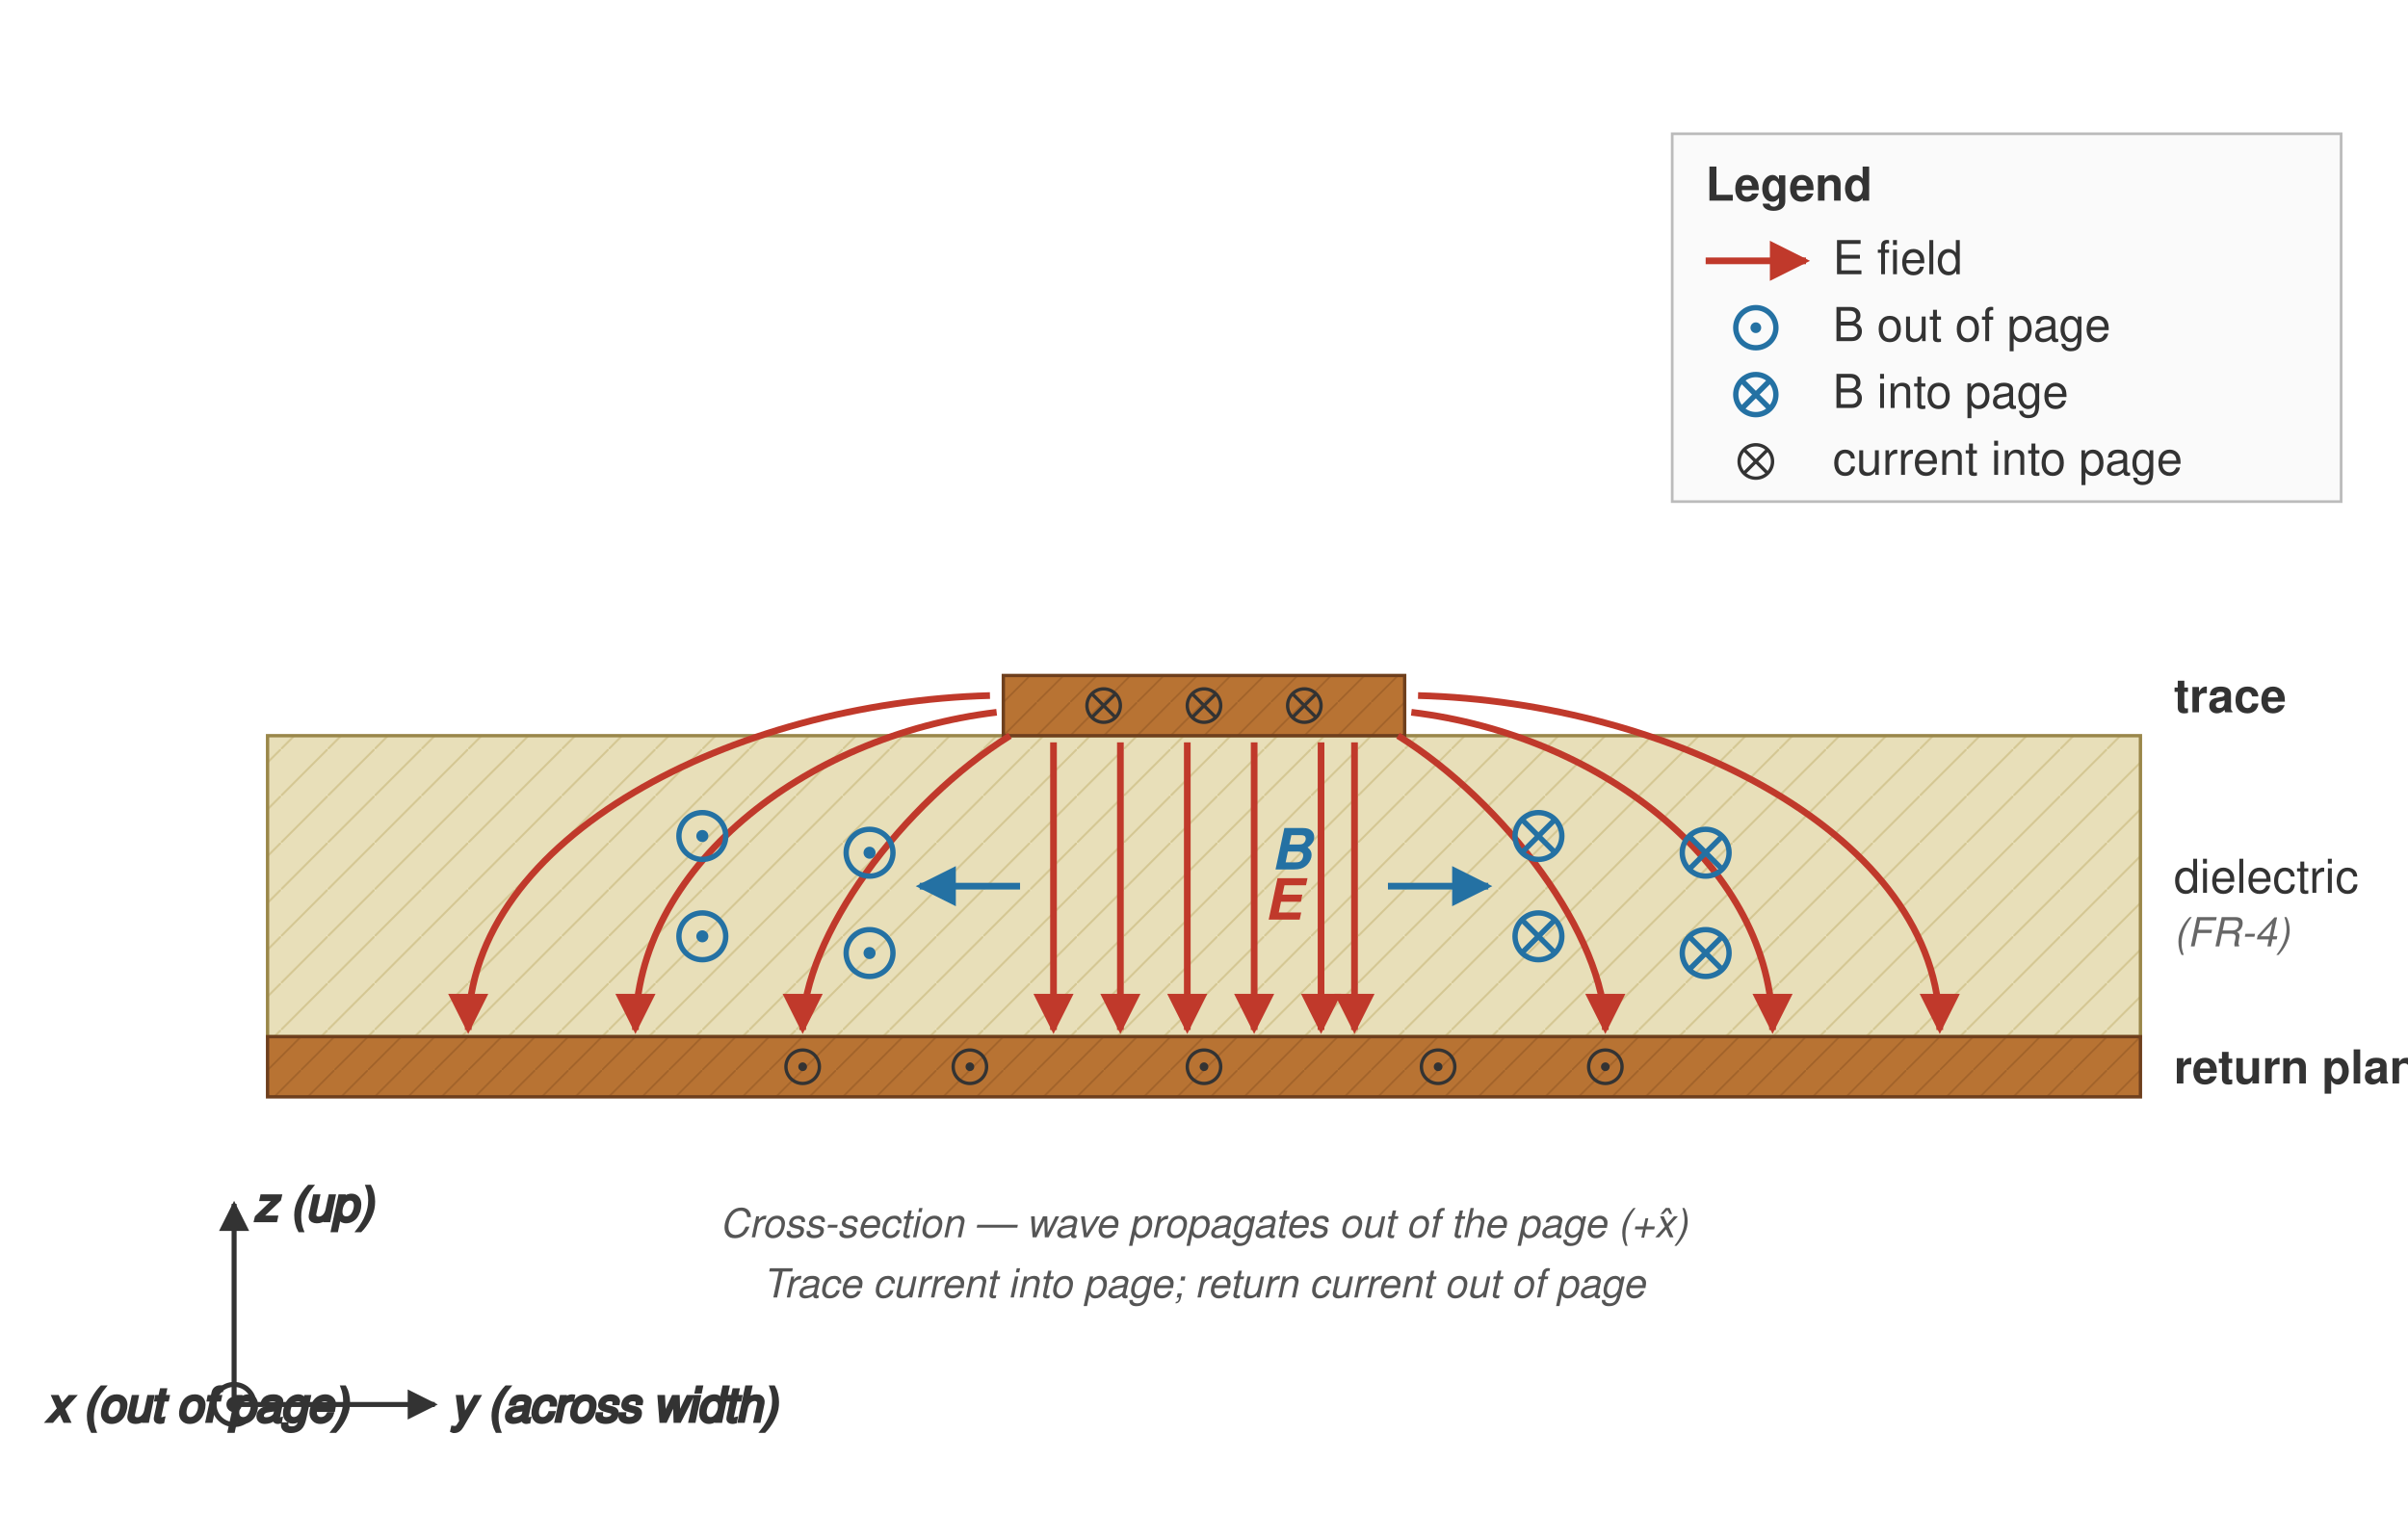
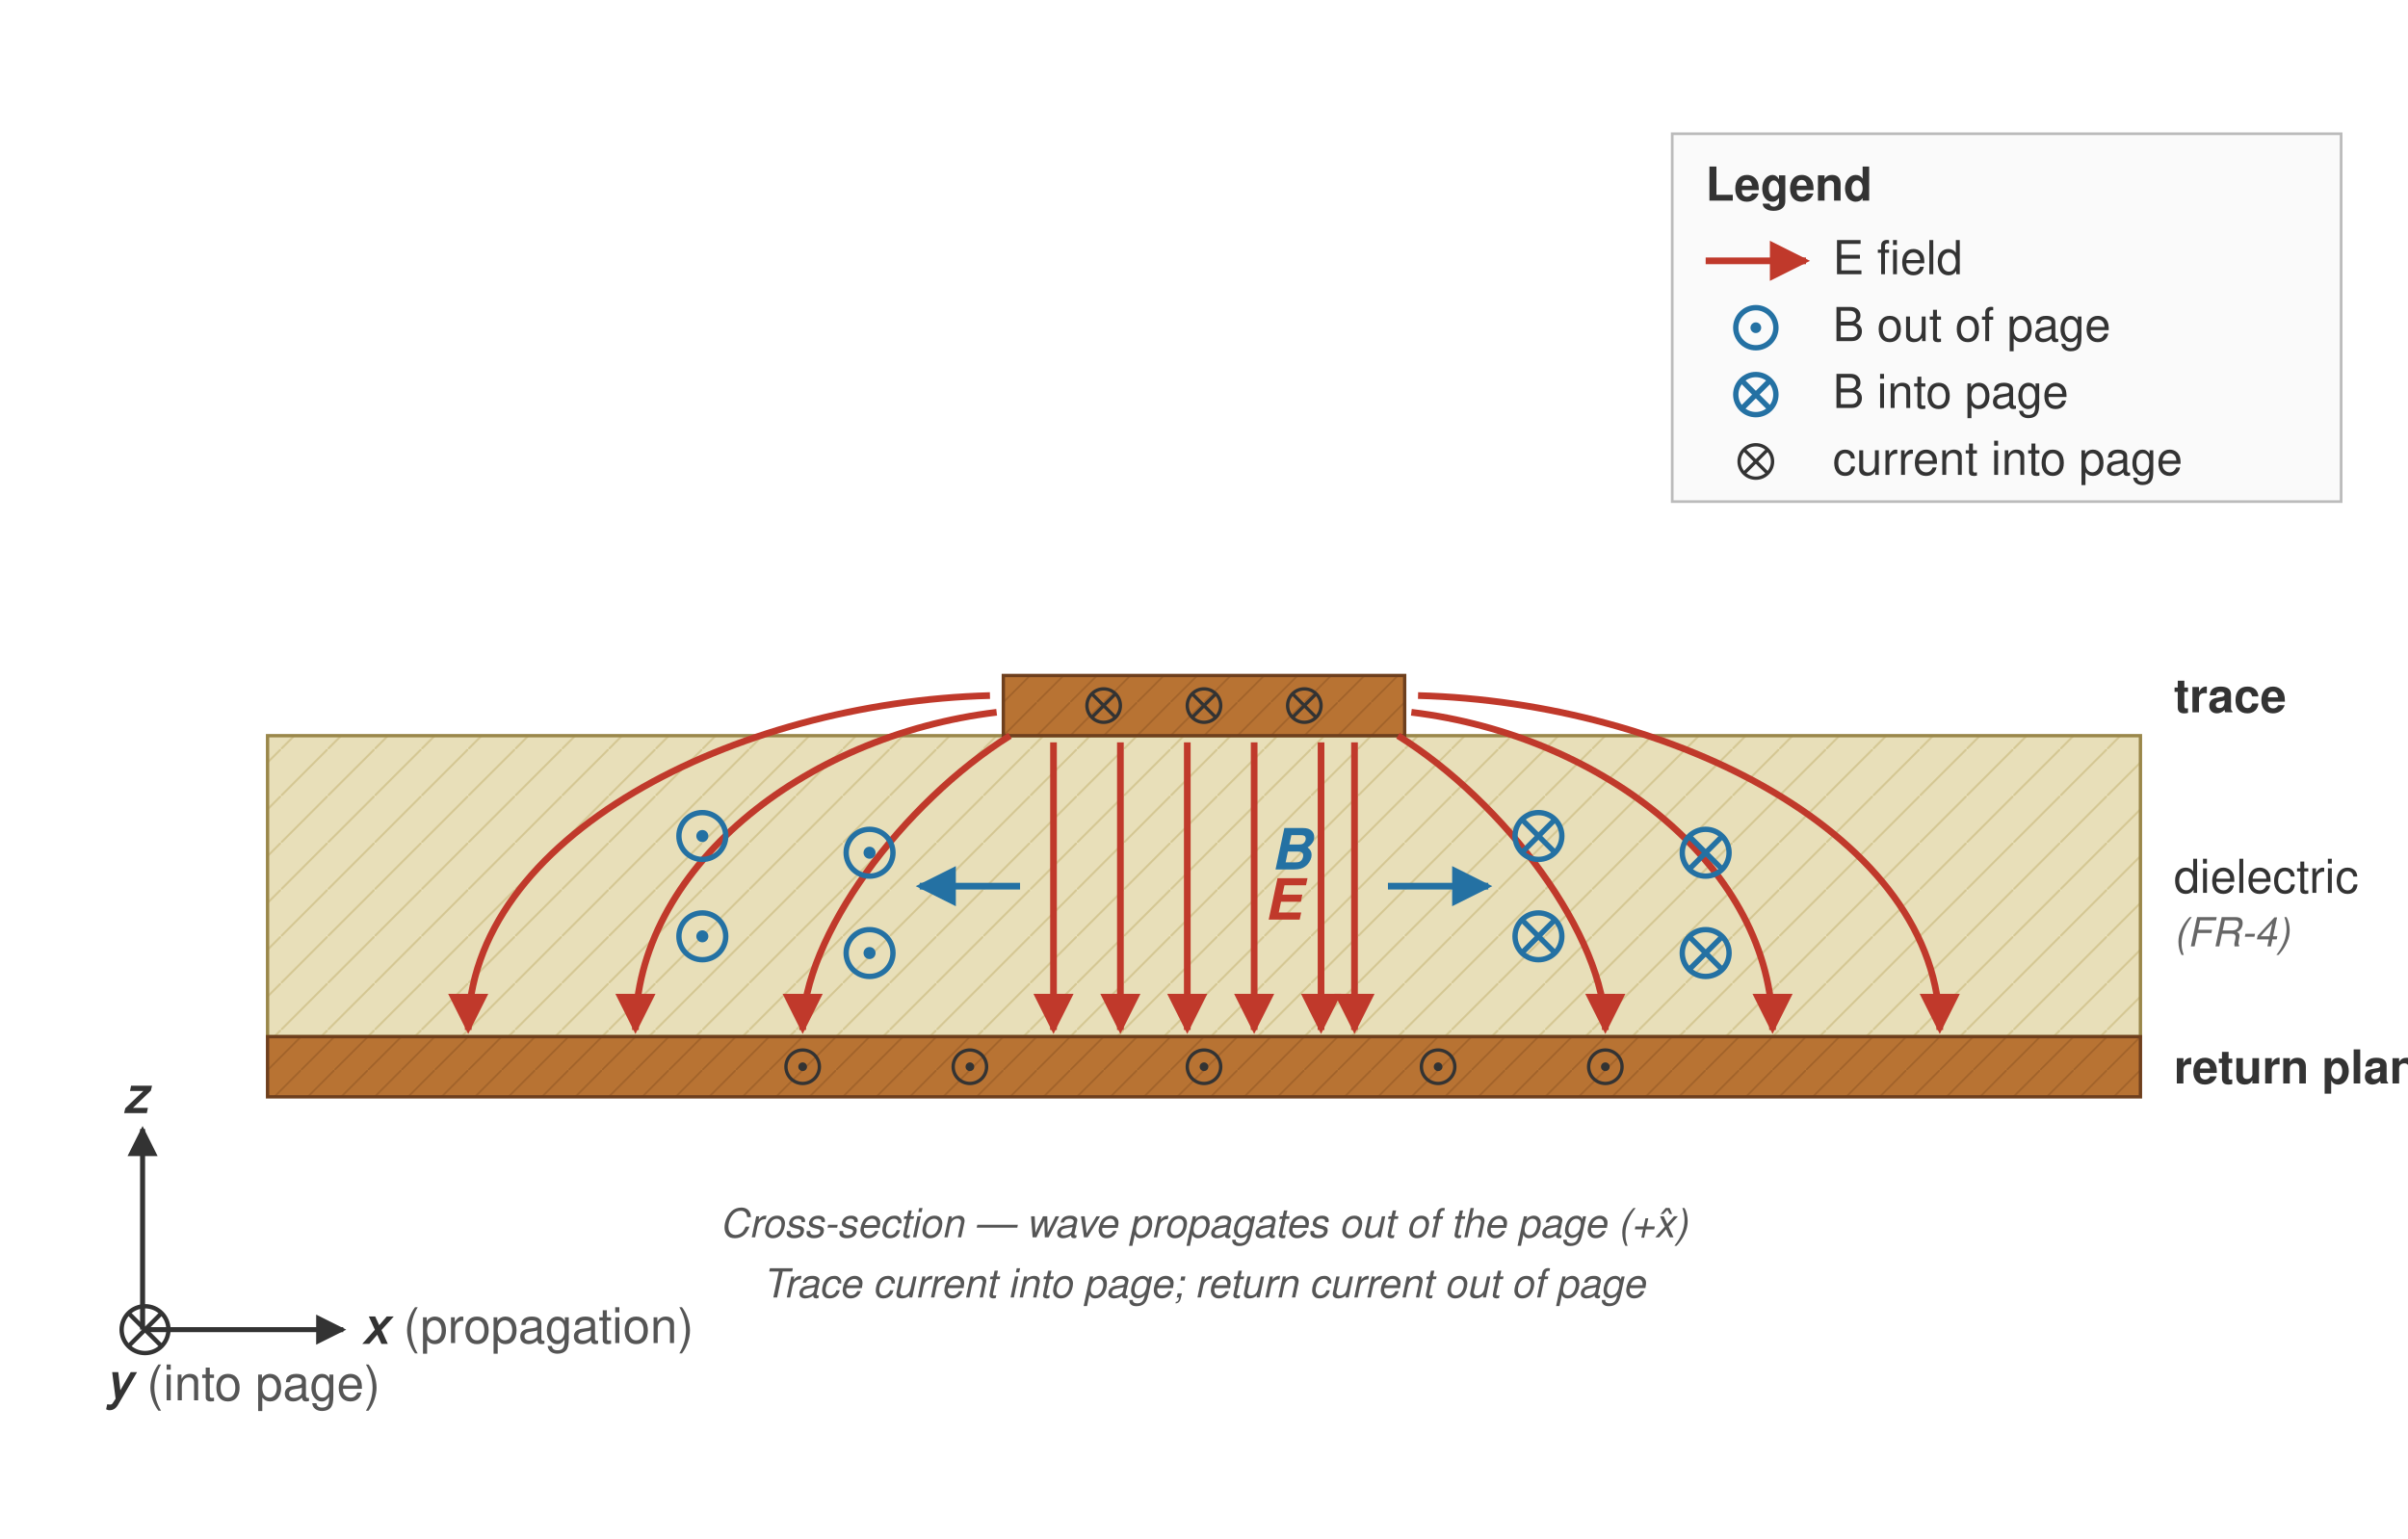
- <svg xmlns="http://www.w3.org/2000/svg" viewBox="0 0 720 460" font-family="Helvetica, Arial, sans-serif" font-size="14">
-   <defs>
+ <svg xmlns="http://www.w3.org/2000/svg" viewBox="0 0 720 460" font-family="Helvetica, Arial, sans-serif" font-size="14" version="1.1" id="svg69">
+   <defs id="defs5">
    <marker id="arrE" viewBox="0 0 10 10" refX="9" refY="5" markerWidth="6" markerHeight="6" orient="auto-start-reverse">
-       <path d="M0,0 L10,5 L0,10 z" fill="#c0392b" />
+       <path d="M0,0 L10,5 L0,10 z" fill="#c0392b" id="path1" />
    </marker>
    <marker id="arrB" viewBox="0 0 10 10" refX="9" refY="5" markerWidth="6" markerHeight="6" orient="auto-start-reverse">
-       <path d="M0,0 L10,5 L0,10 z" fill="#2471a3" />
+       <path d="M0,0 L10,5 L0,10 z" fill="#2471a3" id="path2" />
    </marker>
    <marker id="arrAxis" viewBox="0 0 10 10" refX="9" refY="5" markerWidth="6" markerHeight="6" orient="auto-start-reverse">
-       <path d="M0,0 L10,5 L0,10 z" fill="#333" />
+       <path d="M0,0 L10,5 L0,10 z" fill="#333" id="path3" />
    </marker>
    <pattern id="fr4" patternUnits="userSpaceOnUse" width="14" height="14">
-       <rect width="14" height="14" fill="#e8dfb9" />
-       <path d="M0,14 L14,0" stroke="#c7b77a" stroke-width="0.6" opacity="0.6" />
+       <rect width="14" height="14" fill="#e8dfb9" id="rect3" />
+       <path d="M0,14 L14,0" stroke="#c7b77a" stroke-width="0.6" opacity="0.6" id="path4" />
    </pattern>
    <pattern id="copper" patternUnits="userSpaceOnUse" width="10" height="10">
-       <rect width="10" height="10" fill="#b87333" />
-       <path d="M0,10 L10,0" stroke="#8a5220" stroke-width="0.5" opacity="0.5" />
+       <rect width="10" height="10" fill="#b87333" id="rect4" />
+       <path d="M0,10 L10,0" stroke="#8a5220" stroke-width="0.5" opacity="0.5" id="path5" />
    </pattern>
+     <marker id="arrAx" viewBox="0 0 10 10" refX="9" refY="5" markerWidth="6" markerHeight="6" orient="auto-start-reverse">
+       <path d="M 0,0 10,5 0,10 Z" fill="#333333" id="path4-0" />
+     </marker>
+     <marker id="marker1" viewBox="0 0 10 10" refX="9" refY="5" markerWidth="6" markerHeight="6" orient="auto-start-reverse">
+       <path d="M 0,0 10,5 0,10 Z" fill="#333333" id="path1-9" />
+     </marker>
  </defs>
-   <rect x="80" y="220" width="560" height="90" fill="url(#fr4)" stroke="#9a874a" stroke-width="1" />
-   <rect x="80" y="310" width="560" height="18" fill="url(#copper)" stroke="#6e3f1d" stroke-width="1" />
-   <rect x="300" y="202" width="120" height="18" fill="url(#copper)" stroke="#6e3f1d" stroke-width="1" />
-   <g font-size="14" fill="#333">
-     <circle cx="330" cy="211" r="5" fill="none" stroke="#333" stroke-width="1" />
-     <line x1="326.5" y1="207.5" x2="333.5" y2="214.5" stroke="#333" stroke-width="1" />
-     <line x1="333.5" y1="207.5" x2="326.5" y2="214.5" stroke="#333" stroke-width="1" />
-     <circle cx="360" cy="211" r="5" fill="none" stroke="#333" stroke-width="1" />
-     <line x1="356.5" y1="207.5" x2="363.5" y2="214.5" stroke="#333" stroke-width="1" />
-     <line x1="363.5" y1="207.5" x2="356.5" y2="214.5" stroke="#333" stroke-width="1" />
-     <circle cx="390" cy="211" r="5" fill="none" stroke="#333" stroke-width="1" />
-     <line x1="386.5" y1="207.5" x2="393.5" y2="214.5" stroke="#333" stroke-width="1" />
-     <line x1="393.5" y1="207.5" x2="386.5" y2="214.5" stroke="#333" stroke-width="1" />
+   <rect x="80" y="220" width="560" height="90" fill="url(#fr4)" stroke="#9a874a" stroke-width="1" id="rect5" />
+   <rect x="80" y="310" width="560" height="18" fill="url(#copper)" stroke="#6e3f1d" stroke-width="1" id="rect6" />
+   <rect x="300" y="202" width="120" height="18" fill="url(#copper)" stroke="#6e3f1d" stroke-width="1" id="rect7" />
+   <g font-size="14" fill="#333" id="g12">
+     <circle cx="330" cy="211" r="5" fill="none" stroke="#333" stroke-width="1" id="circle7" />
+     <line x1="326.5" y1="207.5" x2="333.5" y2="214.5" stroke="#333" stroke-width="1" id="line7" />
+     <line x1="333.5" y1="207.5" x2="326.5" y2="214.5" stroke="#333" stroke-width="1" id="line8" />
+     <circle cx="360" cy="211" r="5" fill="none" stroke="#333" stroke-width="1" id="circle8" />
+     <line x1="356.5" y1="207.5" x2="363.5" y2="214.5" stroke="#333" stroke-width="1" id="line9" />
+     <line x1="363.5" y1="207.5" x2="356.5" y2="214.5" stroke="#333" stroke-width="1" id="line10" />
+     <circle cx="390" cy="211" r="5" fill="none" stroke="#333" stroke-width="1" id="circle10" />
+     <line x1="386.5" y1="207.5" x2="393.5" y2="214.5" stroke="#333" stroke-width="1" id="line11" />
+     <line x1="393.5" y1="207.5" x2="386.5" y2="214.5" stroke="#333" stroke-width="1" id="line12" />
  </g>
-   <g>
-     <circle cx="240" cy="319" r="5" fill="none" stroke="#333" stroke-width="1" />
-     <circle cx="240" cy="319" r="1.3" fill="#333" />
-     <circle cx="290" cy="319" r="5" fill="none" stroke="#333" stroke-width="1" />
-     <circle cx="290" cy="319" r="1.3" fill="#333" />
-     <circle cx="360" cy="319" r="5" fill="none" stroke="#333" stroke-width="1" />
-     <circle cx="360" cy="319" r="1.3" fill="#333" />
-     <circle cx="430" cy="319" r="5" fill="none" stroke="#333" stroke-width="1" />
-     <circle cx="430" cy="319" r="1.3" fill="#333" />
-     <circle cx="480" cy="319" r="5" fill="none" stroke="#333" stroke-width="1" />
-     <circle cx="480" cy="319" r="1.3" fill="#333" />
+   <g id="g21">
+     <circle cx="240" cy="319" r="5" fill="none" stroke="#333" stroke-width="1" id="circle12" />
+     <circle cx="240" cy="319" r="1.3" fill="#333" id="circle13" />
+     <circle cx="290" cy="319" r="5" fill="none" stroke="#333" stroke-width="1" id="circle14" />
+     <circle cx="290" cy="319" r="1.3" fill="#333" id="circle15" />
+     <circle cx="360" cy="319" r="5" fill="none" stroke="#333" stroke-width="1" id="circle16" />
+     <circle cx="360" cy="319" r="1.3" fill="#333" id="circle17" />
+     <circle cx="430" cy="319" r="5" fill="none" stroke="#333" stroke-width="1" id="circle18" />
+     <circle cx="430" cy="319" r="1.3" fill="#333" id="circle19" />
+     <circle cx="480" cy="319" r="5" fill="none" stroke="#333" stroke-width="1" id="circle20" />
+     <circle cx="480" cy="319" r="1.3" fill="#333" id="circle21" />
  </g>
-   <g stroke="#c0392b" stroke-width="2" fill="none">
-     <line x1="315" y1="222" x2="315" y2="308" marker-end="url(#arrE)" />
-     <line x1="335" y1="222" x2="335" y2="308" marker-end="url(#arrE)" />
-     <line x1="355" y1="222" x2="355" y2="308" marker-end="url(#arrE)" />
-     <line x1="375" y1="222" x2="375" y2="308" marker-end="url(#arrE)" />
-     <line x1="395" y1="222" x2="395" y2="308" marker-end="url(#arrE)" />
-     <line x1="405" y1="222" x2="405" y2="308" marker-end="url(#arrE)" />
-     <path d="M 302,220 C 270,240 240,280 240,308" marker-end="url(#arrE)" />
-     <path d="M 298,213 C 240,220 190,260 190,308" marker-end="url(#arrE)" />
-     <path d="M 296,208 C 220,210 140,250 140,308" marker-end="url(#arrE)" />
-     <path d="M 418,220 C 450,240 480,280 480,308" marker-end="url(#arrE)" />
-     <path d="M 422,213 C 480,220 530,260 530,308" marker-end="url(#arrE)" />
-     <path d="M 424,208 C 500,210 580,250 580,308" marker-end="url(#arrE)" />
+   <g stroke="#c0392b" stroke-width="2" fill="none" id="g31">
+     <line x1="315" y1="222" x2="315" y2="308" marker-end="url(#arrE)" id="line21" />
+     <line x1="335" y1="222" x2="335" y2="308" marker-end="url(#arrE)" id="line22" />
+     <line x1="355" y1="222" x2="355" y2="308" marker-end="url(#arrE)" id="line23" />
+     <line x1="375" y1="222" x2="375" y2="308" marker-end="url(#arrE)" id="line24" />
+     <line x1="395" y1="222" x2="395" y2="308" marker-end="url(#arrE)" id="line25" />
+     <line x1="405" y1="222" x2="405" y2="308" marker-end="url(#arrE)" id="line26" />
+     <path d="M 302,220 C 270,240 240,280 240,308" marker-end="url(#arrE)" id="path26" />
+     <path d="M 298,213 C 240,220 190,260 190,308" marker-end="url(#arrE)" id="path27" />
+     <path d="M 296,208 C 220,210 140,250 140,308" marker-end="url(#arrE)" id="path28" />
+     <path d="M 418,220 C 450,240 480,280 480,308" marker-end="url(#arrE)" id="path29" />
+     <path d="M 422,213 C 480,220 530,260 530,308" marker-end="url(#arrE)" id="path30" />
+     <path d="M 424,208 C 500,210 580,250 580,308" marker-end="url(#arrE)" id="path31" />
  </g>
-   <g>
-     <g stroke="#2471a3" stroke-width="1.6" fill="none">
-       <circle cx="210" cy="250" r="7" />
-       <circle cx="260" cy="255" r="7" />
-       <circle cx="210" cy="280" r="7" />
-       <circle cx="260" cy="285" r="7" />
+   <g id="g52">
+     <g stroke="#2471a3" stroke-width="1.6" fill="none" id="g34">
+       <circle cx="210" cy="250" r="7" id="circle31" />
+       <circle cx="260" cy="255" r="7" id="circle32" />
+       <circle cx="210" cy="280" r="7" id="circle33" />
+       <circle cx="260" cy="285" r="7" id="circle34" />
    </g>
-     <g fill="#2471a3">
-       <circle cx="210" cy="250" r="1.8" />
-       <circle cx="260" cy="255" r="1.8" />
-       <circle cx="210" cy="280" r="1.8" />
-       <circle cx="260" cy="285" r="1.8" />
+     <g fill="#2471a3" id="g38">
+       <circle cx="210" cy="250" r="1.8" id="circle35" />
+       <circle cx="260" cy="255" r="1.8" id="circle36" />
+       <circle cx="210" cy="280" r="1.8" id="circle37" />
+       <circle cx="260" cy="285" r="1.8" id="circle38" />
    </g>
-     <g stroke="#2471a3" stroke-width="1.6" fill="none">
-       <circle cx="460" cy="250" r="7" />
-       <circle cx="510" cy="255" r="7" />
-       <circle cx="460" cy="280" r="7" />
-       <circle cx="510" cy="285" r="7" />
+     <g stroke="#2471a3" stroke-width="1.6" fill="none" id="g42">
+       <circle cx="460" cy="250" r="7" id="circle39" />
+       <circle cx="510" cy="255" r="7" id="circle40" />
+       <circle cx="460" cy="280" r="7" id="circle41" />
+       <circle cx="510" cy="285" r="7" id="circle42" />
    </g>
-     <g stroke="#2471a3" stroke-width="1.6">
-       <line x1="455" y1="245" x2="465" y2="255" />
-       <line x1="465" y1="245" x2="455" y2="255" />
-       <line x1="505" y1="250" x2="515" y2="260" />
-       <line x1="515" y1="250" x2="505" y2="260" />
-       <line x1="455" y1="275" x2="465" y2="285" />
-       <line x1="465" y1="275" x2="455" y2="285" />
-       <line x1="505" y1="280" x2="515" y2="290" />
-       <line x1="515" y1="280" x2="505" y2="290" />
+     <g stroke="#2471a3" stroke-width="1.6" id="g49">
+       <line x1="455" y1="245" x2="465" y2="255" id="line42" />
+       <line x1="465" y1="245" x2="455" y2="255" id="line43" />
+       <line x1="505" y1="250" x2="515" y2="260" id="line44" />
+       <line x1="515" y1="250" x2="505" y2="260" id="line45" />
+       <line x1="455" y1="275" x2="465" y2="285" id="line46" />
+       <line x1="465" y1="275" x2="455" y2="285" id="line47" />
+       <line x1="505" y1="280" x2="515" y2="290" id="line48" />
+       <line x1="515" y1="280" x2="505" y2="290" id="line49" />
    </g>
-     <g stroke="#2471a3" stroke-width="2" fill="none">
-       <line x1="305" y1="265" x2="275" y2="265" marker-end="url(#arrB)" />
-       <line x1="415" y1="265" x2="445" y2="265" marker-end="url(#arrB)" />
+     <g stroke="#2471a3" stroke-width="2" fill="none" id="g51">
+       <line x1="305" y1="265" x2="275" y2="265" marker-end="url(#arrB)" id="line50" />
+       <line x1="415" y1="265" x2="445" y2="265" marker-end="url(#arrB)" id="line51" />
    </g>
  </g>
-   <g fill="#333">
-     <text x="650" y="213" font-weight="bold">trace</text>
-     <text x="650" y="324" font-weight="bold">return plane</text>
-     <text x="650" y="267">dielectric</text>
-     <text x="650" y="283" font-style="italic" fill="#666" font-size="12">(FR-4)</text>
+   <g fill="#333" id="g55">
+     <text x="650" y="213" font-weight="bold" id="text52">trace</text>
+     <text x="650" y="324" font-weight="bold" id="text53">return plane</text>
+     <text x="650" y="267" id="text54">dielectric</text>
+     <text x="650" y="283" font-style="italic" fill="#666" font-size="12" id="text55">(FR-4)</text>
  </g>
-   <g>
-     <text x="378" y="275" fill="#c0392b" font-weight="bold" font-style="italic" font-size="17">E</text>
-     <text x="380" y="260" fill="#2471a3" font-weight="bold" font-style="italic" font-size="17">B</text>
+   <g id="g57">
+     <text x="378" y="275" fill="#c0392b" font-weight="bold" font-style="italic" font-size="17" id="text56">E</text>
+     <text x="380" y="260" fill="#2471a3" font-weight="bold" font-style="italic" font-size="17" id="text57">B</text>
  </g>
-   <g transform="translate(500,40)">
-     <rect x="0" y="0" width="200" height="110" fill="#fafafa" stroke="#bbb" stroke-width="0.8" />
-     <text x="10" y="20" font-weight="bold" fill="#333">Legend</text>
-     <line x1="10" y1="38" x2="40" y2="38" stroke="#c0392b" stroke-width="2" marker-end="url(#arrE)" />
-     <text x="48" y="42" fill="#333">E field</text>
-     <g transform="translate(25,58)">
-       <circle r="6" fill="none" stroke="#2471a3" stroke-width="1.6" />
-       <circle r="1.6" fill="#2471a3" />
+   <g transform="translate(500,40)" id="g65">
+     <rect x="0" y="0" width="200" height="110" fill="#fafafa" stroke="#bbb" stroke-width="0.8" id="rect57" />
+     <text x="10" y="20" font-weight="bold" fill="#333" id="text58">Legend</text>
+     <line x1="10" y1="38" x2="40" y2="38" stroke="#c0392b" stroke-width="2" marker-end="url(#arrE)" id="line58" />
+     <text x="48" y="42" fill="#333" id="text59">E field</text>
+     <g transform="translate(25,58)" id="g60">
+       <circle r="6" fill="none" stroke="#2471a3" stroke-width="1.6" id="circle59" />
+       <circle r="1.6" fill="#2471a3" id="circle60" />
    </g>
-     <text x="48" y="62" fill="#333">B out of page</text>
-     <g transform="translate(25,78)">
-       <circle r="6" fill="none" stroke="#2471a3" stroke-width="1.6" />
-       <line x1="-4" y1="-4" x2="4" y2="4" stroke="#2471a3" stroke-width="1.6" />
-       <line x1="4" y1="-4" x2="-4" y2="4" stroke="#2471a3" stroke-width="1.6" />
+     <text x="48" y="62" fill="#333" id="text60">B out of page</text>
+     <g transform="translate(25,78)" id="g62">
+       <circle r="6" fill="none" stroke="#2471a3" stroke-width="1.6" id="circle61" />
+       <line x1="-4" y1="-4" x2="4" y2="4" stroke="#2471a3" stroke-width="1.6" id="line61" />
+       <line x1="4" y1="-4" x2="-4" y2="4" stroke="#2471a3" stroke-width="1.6" id="line62" />
    </g>
-     <text x="48" y="82" fill="#333">B into page</text>
-     <g transform="translate(25,98)">
-       <circle r="5" fill="none" stroke="#333" stroke-width="1" />
-       <line x1="-3.5" y1="-3.5" x2="3.5" y2="3.5" stroke="#333" />
-       <line x1="3.5" y1="-3.5" x2="-3.5" y2="3.5" stroke="#333" />
+     <text x="48" y="82" fill="#333" id="text62">B into page</text>
+     <g transform="translate(25,98)" id="g64">
+       <circle r="5" fill="none" stroke="#333" stroke-width="1" id="circle62" />
+       <line x1="-3.5" y1="-3.5" x2="3.5" y2="3.5" stroke="#333" id="line63" />
+       <line x1="3.5" y1="-3.5" x2="-3.5" y2="3.5" stroke="#333" id="line64" />
    </g>
-     <text x="48" y="102" fill="#333">current into page</text>
+     <text x="48" y="102" fill="#333" id="text64">current into page</text>
  </g>
-   <g transform="translate(70,420)" stroke="#333" fill="#333" font-style="italic" font-size="14">
-     <line x1="0" y1="0" x2="60" y2="0" stroke-width="1.5" marker-end="url(#arrAxis)" />
-     <text x="65" y="5">y (across width)</text>
-     <line x1="0" y1="0" x2="0" y2="-60" stroke-width="1.5" marker-end="url(#arrAxis)" />
-     <text x="6" y="-55">z (up)</text>
-     <circle cx="0" cy="0" r="6" fill="none" stroke="#333" stroke-width="1.5" />
-     <circle cx="0" cy="0" r="1.8" fill="#333" />
-     <text x="-56" y="5">x (out of page)</text>
+   <g fill="#555" font-size="12" font-style="italic" id="g69">
+     <text x="360" y="370" text-anchor="middle" id="text68">Cross-section — wave propagates out of the page (+x̂)</text>
+     <text x="360" y="388" text-anchor="middle" id="text69">Trace current into page; return current out of page</text>
  </g>
-   <g fill="#555" font-size="12" font-style="italic">
-     <text x="360" y="370" text-anchor="middle">Cross-section — wave propagates out of the page (+x̂)</text>
-     <text x="360" y="388" text-anchor="middle">Trace current into page; return current out of page</text>
+   <g stroke="#333333" fill="#333333" id="g49-4" transform="translate(13.12153,100.2064)">
+     <line x1="29.51" y1="297.413" x2="89.51" y2="297.413" stroke-width="1.5" marker-end="url(#arrAx)" id="line45-8" />
+     <text x="95.51" y="301.413" font-style="italic" id="text45" style="font-size:14.667px;stroke-width:0.5;stroke-dasharray:none">x</text>
+     <text x="107.51" y="301.413" font-size="11px" fill="#555555" id="text46" style="font-size:14.667px;stroke-width:0;stroke-dasharray:none">(propagation)</text>
+     <line x1="29.51" y1="297.413" x2="29.51" y2="237.413" stroke-width="1.5" marker-end="url(#arrAx)" id="line46-8" />
+     <text x="23.853" y="232.413" font-style="italic" id="text47" style="font-size:14.667px;stroke-width:0.5;stroke-dasharray:none">z</text>
+     <g transform="translate(64.51049,297.4126)" id="g48">
+       <circle r="7" fill="none" stroke="#333333" stroke-width="1.3" id="circle47" cx="-34.266" cy="0" />
+       <line x1="-39.266" y1="-5" x2="-29.266" y2="5" stroke="#333333" stroke-width="1.3" id="line47-2" />
+       <line x1="-29.266" y1="-5" x2="-39.266" y2="5" stroke="#333333" stroke-width="1.3" id="line48-4" />
+     </g>
+     <text x="18.769" y="318.056" font-style="italic" id="text48" style="font-size:14.667px;stroke-width:0.5;stroke-dasharray:none">y</text>
+     <text x="30.769" y="318.545" font-size="11px" fill="#555555" id="text49" style="font-size:14.667px;stroke-width:0;stroke-dasharray:none">(into page)</text>
  </g>
</svg>
